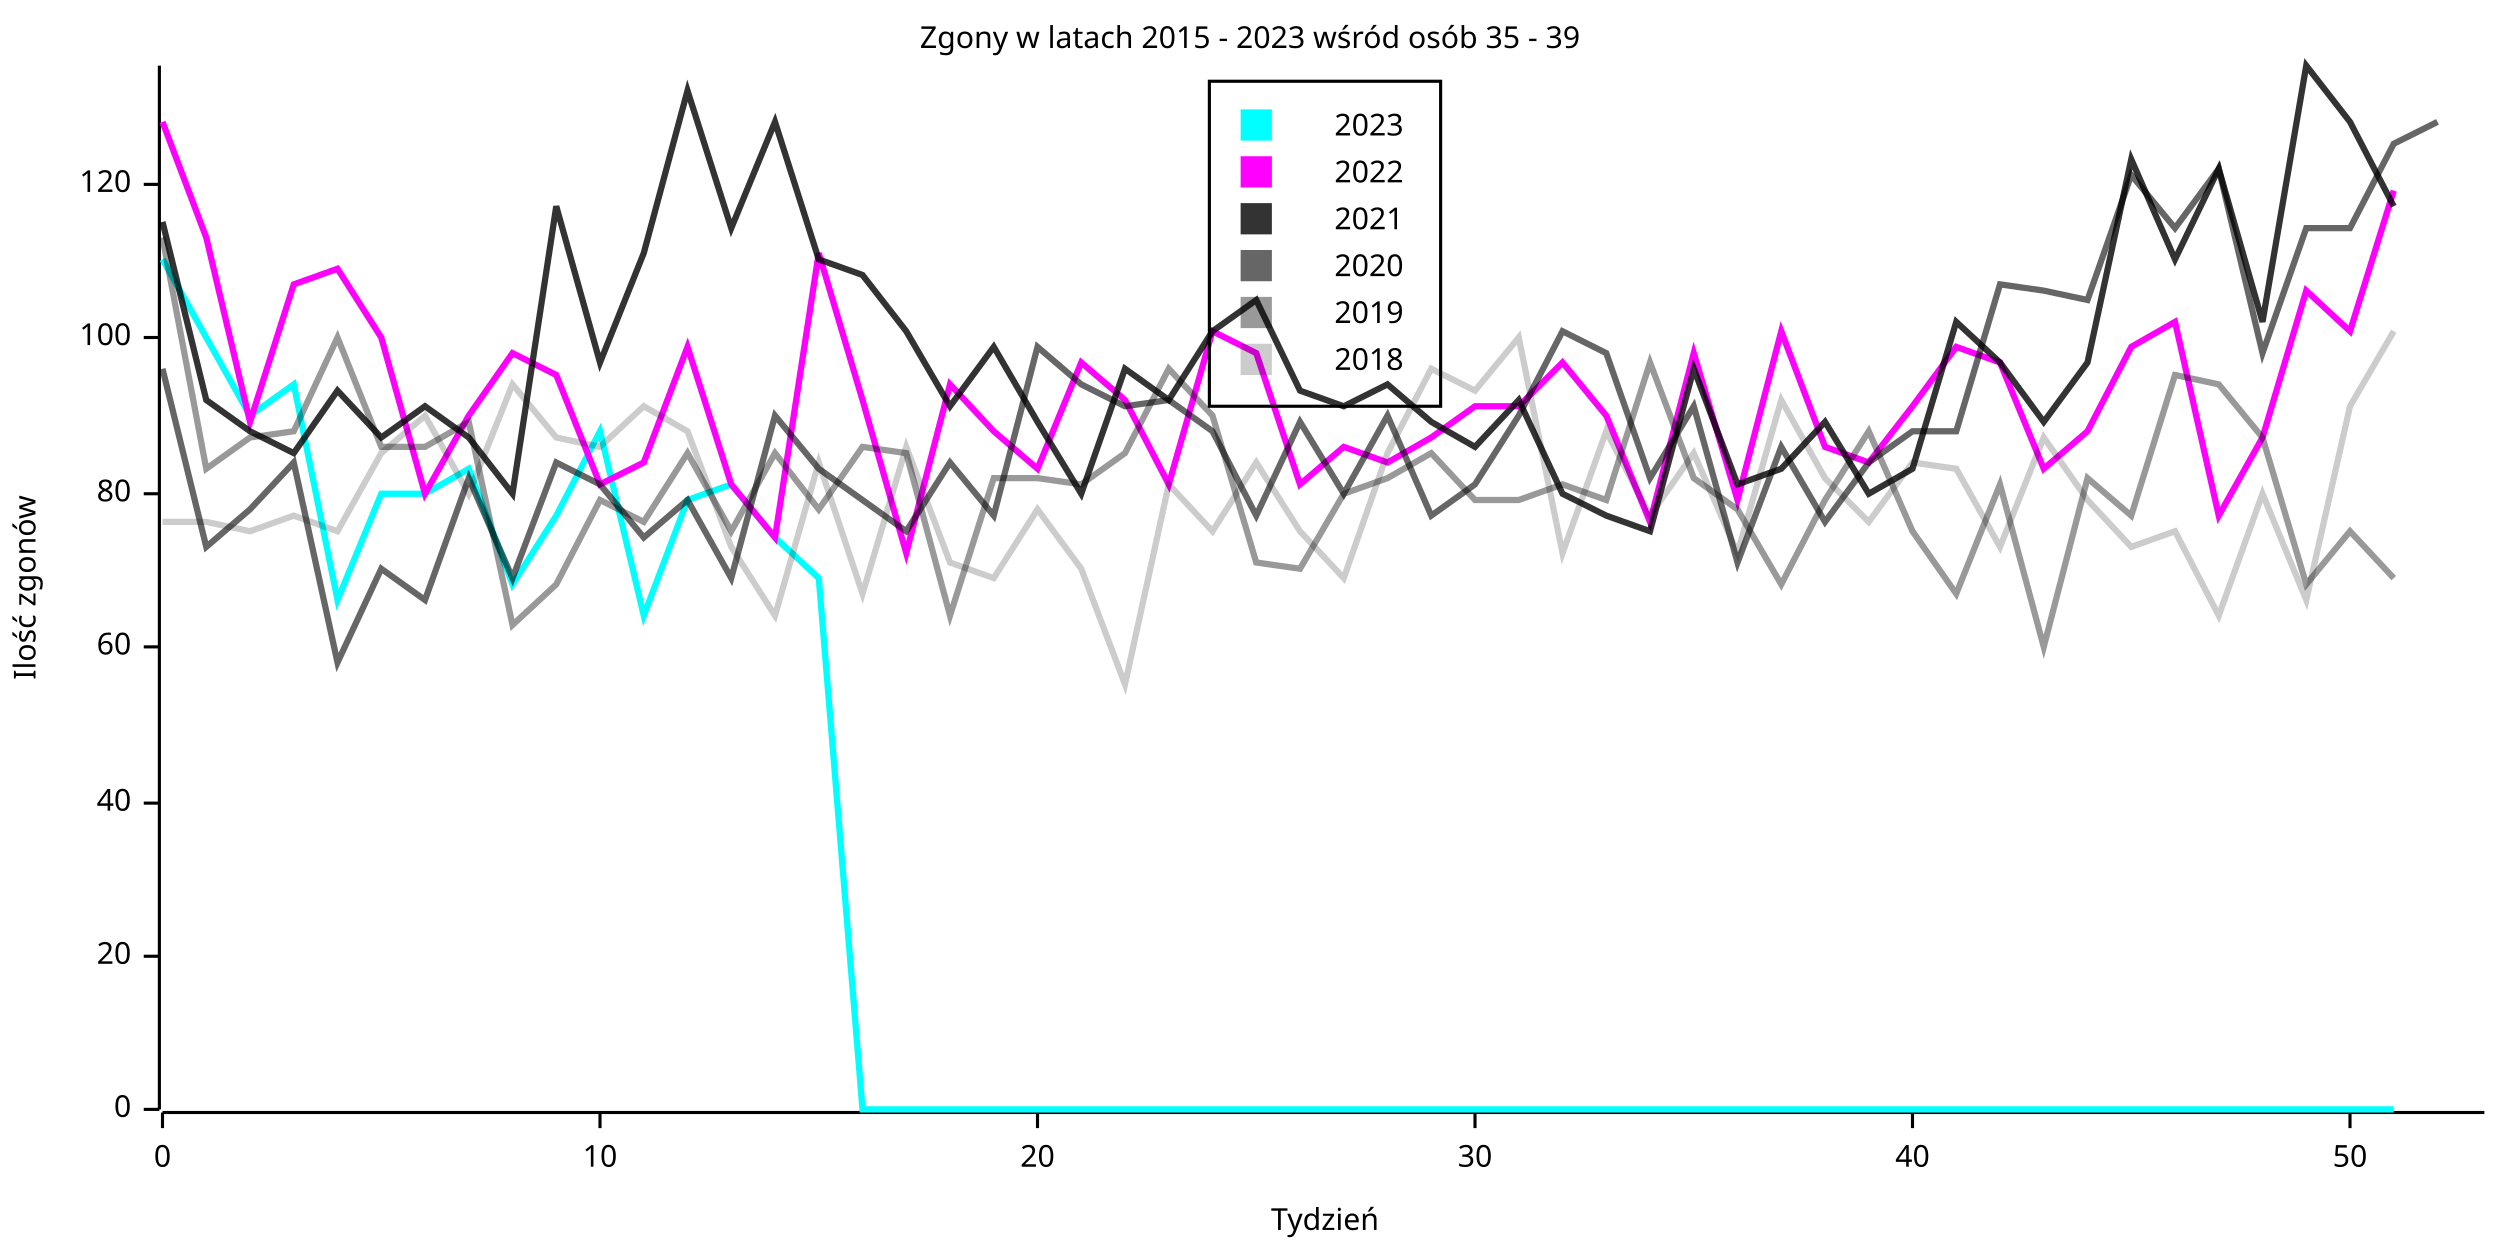
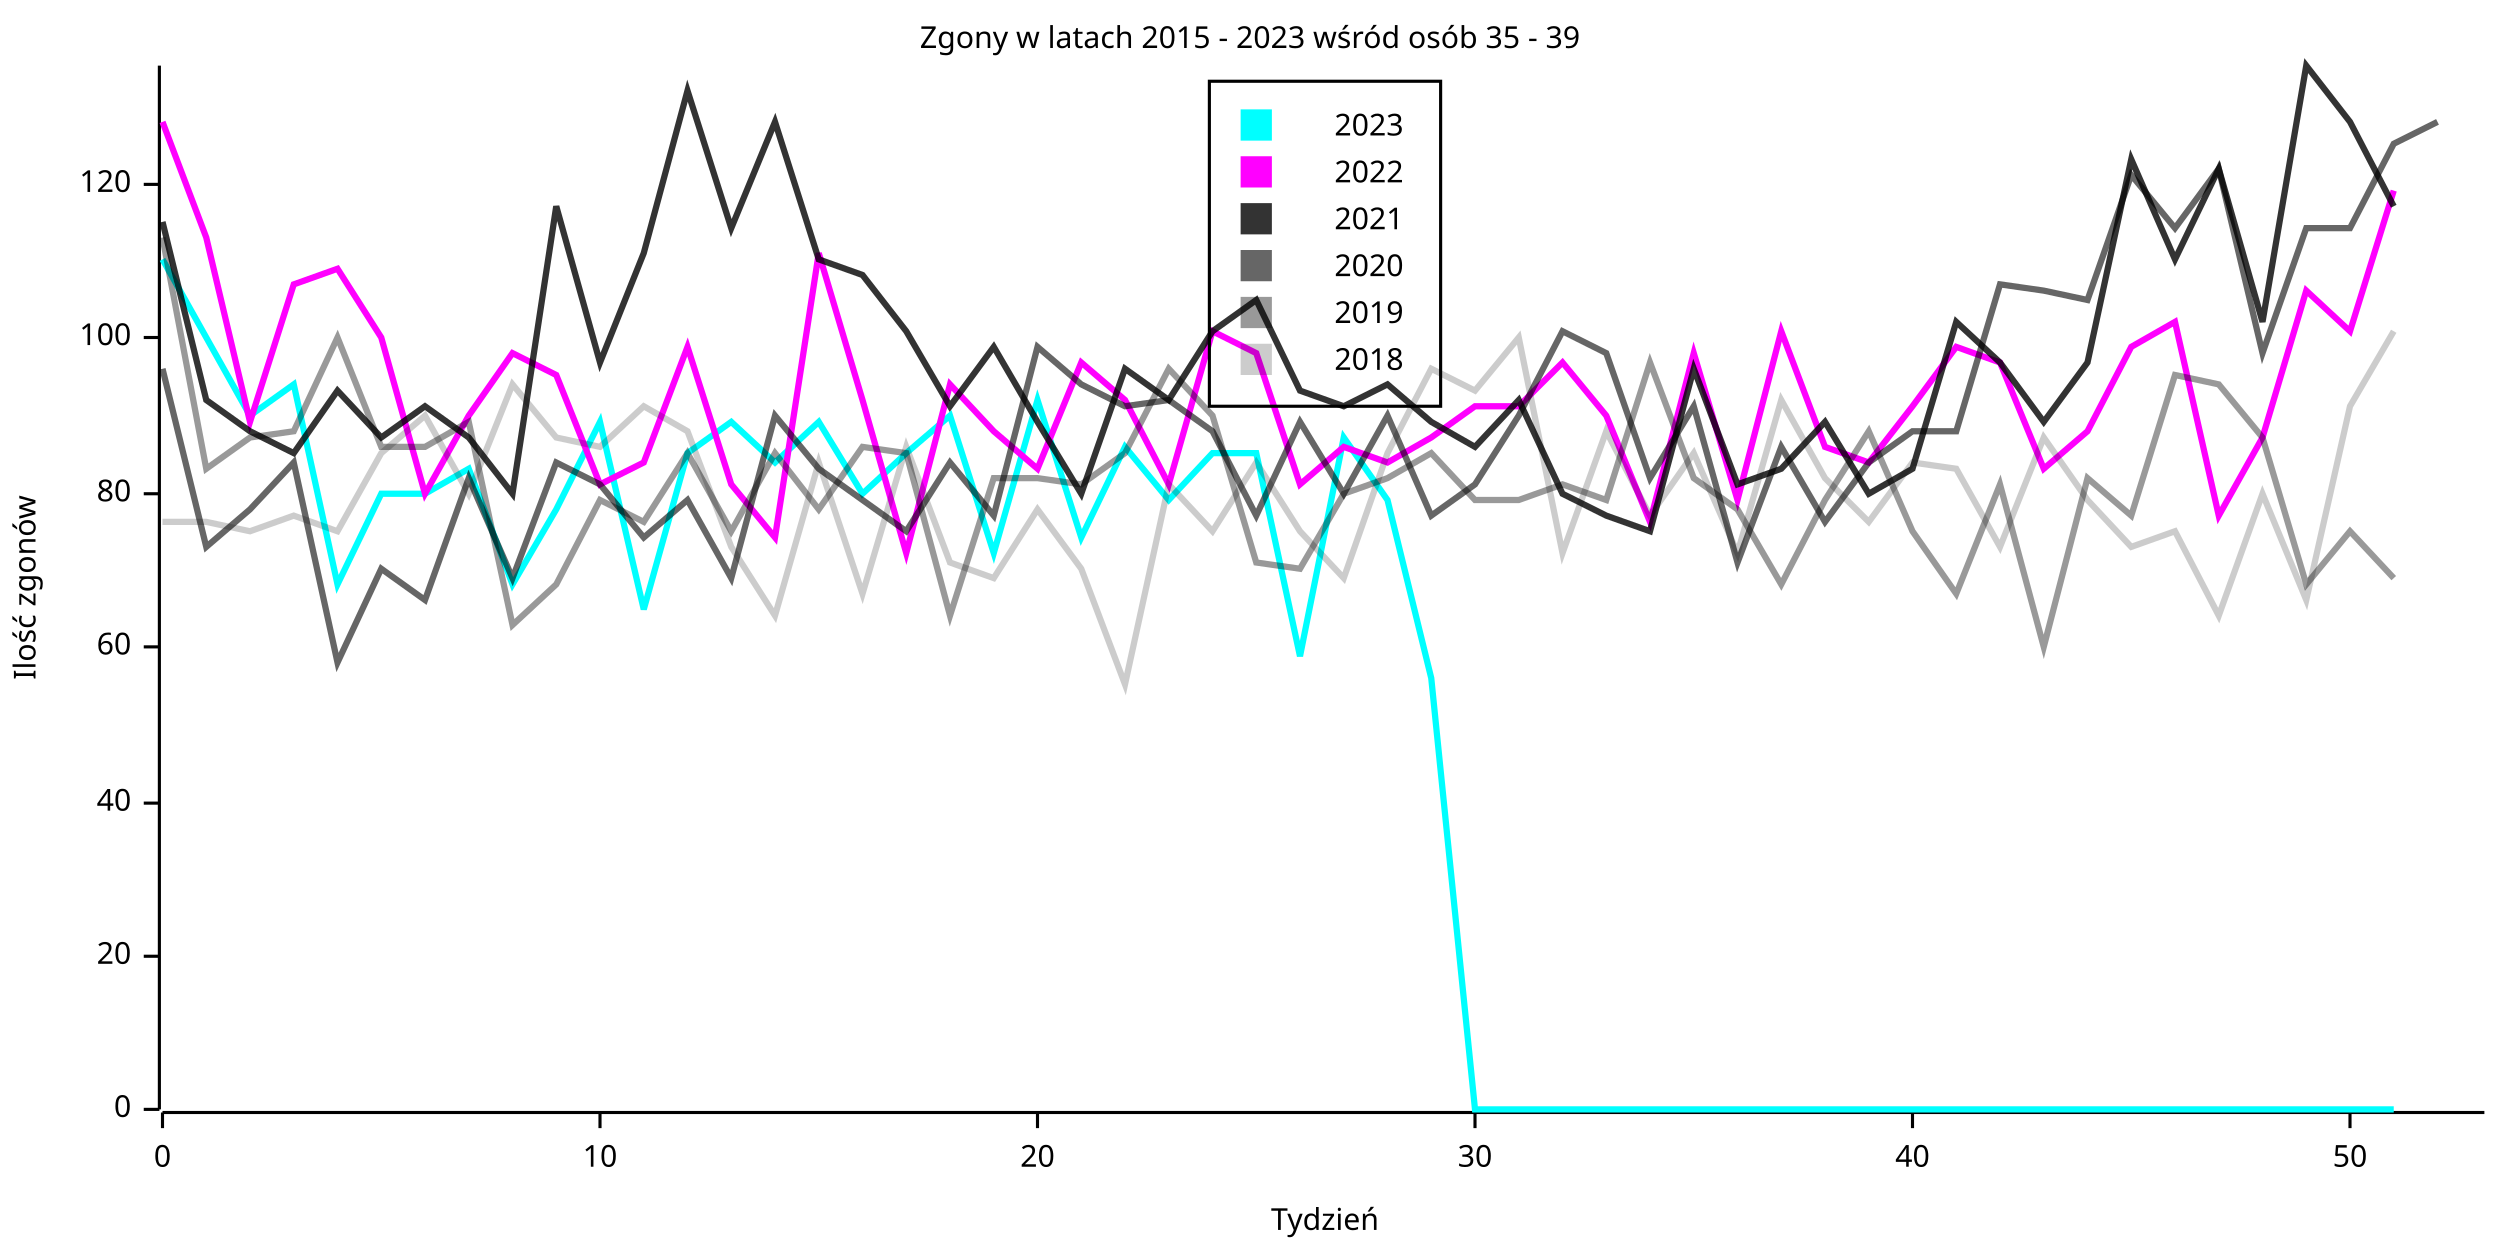
<svg xmlns="http://www.w3.org/2000/svg" width="800" height="400" viewBox="0 0 800 400">
  <rect x="0" y="0" width="800" height="400" opacity="1" fill="#FFFFFF" stroke="none" />
  <text x="400" y="8" dy="0.76em" text-anchor="middle" font-family="sans-serif" font-size="9.677" opacity="1" fill="#000000">
Zgony w latach 2015 - 2023 wśród osób 35 - 39
</text>
  <text x="4" y="188" dy="0.76em" text-anchor="middle" font-family="sans-serif" font-size="9.677" opacity="1" fill="#000000" transform="rotate(270, 4, 188)">
Ilość zgonów
</text>
  <text x="424" y="396" dy="-0.5ex" text-anchor="middle" font-family="sans-serif" font-size="9.677" opacity="1" fill="#000000">
Tydzień
</text>
  <polyline fill="none" opacity="1" stroke="#000000" stroke-width="1" points="51,21 51,355 " />
  <text x="42" y="355" dy="0.5ex" text-anchor="end" font-family="sans-serif" font-size="9.677" opacity="1" fill="#000000">
0
</text>
  <polyline fill="none" opacity="1" stroke="#000000" stroke-width="1" points="46,355 51,355 " />
  <text x="42" y="306" dy="0.5ex" text-anchor="end" font-family="sans-serif" font-size="9.677" opacity="1" fill="#000000">
20
</text>
  <polyline fill="none" opacity="1" stroke="#000000" stroke-width="1" points="46,306 51,306 " />
  <text x="42" y="257" dy="0.5ex" text-anchor="end" font-family="sans-serif" font-size="9.677" opacity="1" fill="#000000">
40
</text>
  <polyline fill="none" opacity="1" stroke="#000000" stroke-width="1" points="46,257 51,257 " />
  <text x="42" y="207" dy="0.5ex" text-anchor="end" font-family="sans-serif" font-size="9.677" opacity="1" fill="#000000">
60
</text>
  <polyline fill="none" opacity="1" stroke="#000000" stroke-width="1" points="46,207 51,207 " />
  <text x="42" y="158" dy="0.5ex" text-anchor="end" font-family="sans-serif" font-size="9.677" opacity="1" fill="#000000">
80
</text>
  <polyline fill="none" opacity="1" stroke="#000000" stroke-width="1" points="46,158 51,158 " />
  <text x="42" y="108" dy="0.5ex" text-anchor="end" font-family="sans-serif" font-size="9.677" opacity="1" fill="#000000">
100
</text>
  <polyline fill="none" opacity="1" stroke="#000000" stroke-width="1" points="46,108 51,108 " />
  <text x="42" y="59" dy="0.5ex" text-anchor="end" font-family="sans-serif" font-size="9.677" opacity="1" fill="#000000">
120
</text>
  <polyline fill="none" opacity="1" stroke="#000000" stroke-width="1" points="46,59 51,59 " />
  <polyline fill="none" opacity="1" stroke="#000000" stroke-width="1" points="52,356 795,356 " />
  <text x="52" y="366" dy="0.76em" text-anchor="middle" font-family="sans-serif" font-size="9.677" opacity="1" fill="#000000">
0
</text>
  <polyline fill="none" opacity="1" stroke="#000000" stroke-width="1" points="52,356 52,361 " />
  <text x="192" y="366" dy="0.76em" text-anchor="middle" font-family="sans-serif" font-size="9.677" opacity="1" fill="#000000">
10
</text>
  <polyline fill="none" opacity="1" stroke="#000000" stroke-width="1" points="192,356 192,361 " />
  <text x="332" y="366" dy="0.76em" text-anchor="middle" font-family="sans-serif" font-size="9.677" opacity="1" fill="#000000">
20
</text>
  <polyline fill="none" opacity="1" stroke="#000000" stroke-width="1" points="332,356 332,361 " />
  <text x="472" y="366" dy="0.76em" text-anchor="middle" font-family="sans-serif" font-size="9.677" opacity="1" fill="#000000">
30
</text>
  <polyline fill="none" opacity="1" stroke="#000000" stroke-width="1" points="472,356 472,361 " />
  <text x="612" y="366" dy="0.76em" text-anchor="middle" font-family="sans-serif" font-size="9.677" opacity="1" fill="#000000">
40
</text>
  <polyline fill="none" opacity="1" stroke="#000000" stroke-width="1" points="612,356 612,361 " />
  <text x="752" y="366" dy="0.76em" text-anchor="middle" font-family="sans-serif" font-size="9.677" opacity="1" fill="#000000">
50
</text>
  <polyline fill="none" opacity="1" stroke="#000000" stroke-width="1" points="752,356 752,361 " />
-   <polyline fill="none" opacity="1" stroke="#00FFFF" stroke-width="2" points="52,83 66,108 80,133 94,123 108,192 122,158 136,158 150,150 164,187 178,165 192,138 206,197 220,160 234,155 248,172 262,185 276,355 290,355 304,355 318,355 332,355 346,355 360,355 374,355 388,355 402,355 416,355 430,355 444,355 458,355 472,355 486,355 500,355 514,355 528,355 542,355 556,355 570,355 584,355 598,355 612,355 626,355 640,355 654,355 668,355 682,355 696,355 710,355 724,355 738,355 752,355 766,355 " />
+   <polyline fill="none" opacity="1" stroke="#00FFFF" stroke-width="2" points="52,83 66,108 80,133 94,123 108,187 122,158 136,158 150,150 164,187 178,163 192,135 206,195 220,145 234,135 248,148 262,135 276,158 290,145 304,133 318,177 332,128 346,172 360,143 374,160 388,145 402,145 416,210 430,140 444,160 458,217 472,355 486,355 500,355 514,355 528,355 542,355 556,355 570,355 584,355 598,355 612,355 626,355 640,355 654,355 668,355 682,355 696,355 710,355 724,355 738,355 752,355 766,355 " />
  <polyline fill="none" opacity="1" stroke="#FF00FF" stroke-width="2" points="52,39 66,76 80,135 94,91 108,86 122,108 136,158 150,133 164,113 178,120 192,155 206,148 220,111 234,155 248,172 262,81 276,128 290,177 304,123 318,138 332,150 346,116 360,128 374,155 388,106 402,113 416,155 430,143 444,148 458,140 472,130 486,130 500,116 514,133 528,167 542,113 556,160 570,106 584,143 598,148 612,130 626,111 640,116 654,150 668,138 682,111 696,103 710,165 724,140 738,93 752,106 766,61 " />
  <polyline fill="none" opacity="0.8" stroke="#000000" stroke-width="2" points="52,71 66,128 80,138 94,145 108,125 122,140 136,130 150,140 164,158 178,66 192,116 206,81 220,29 234,73 248,39 262,83 276,88 290,106 304,130 318,111 332,135 346,158 360,118 374,128 388,106 402,96 416,125 430,130 444,123 458,135 472,143 486,128 500,158 514,165 528,170 542,118 556,155 570,150 584,135 598,158 612,150 626,103 640,116 654,135 668,116 682,51 696,83 710,54 724,103 738,21 752,39 766,66 " />
  <polyline fill="none" opacity="0.6" stroke="#000000" stroke-width="2" points="52,118 66,175 80,163 94,148 108,212 122,182 136,192 150,153 164,185 178,148 192,155 206,172 220,160 234,185 248,133 262,150 276,160 290,170 304,148 318,165 332,111 346,123 360,130 374,128 388,138 402,165 416,135 430,158 444,133 458,165 472,155 486,133 500,106 514,113 528,153 542,130 556,180 570,143 584,167 598,148 612,138 626,138 640,91 654,93 668,96 682,56 696,73 710,54 724,113 738,73 752,73 766,46 780,39 " />
  <polyline fill="none" opacity="0.4" stroke="#000000" stroke-width="2" points="52,76 66,150 80,140 94,138 108,108 122,143 136,143 150,135 164,200 178,187 192,160 206,167 220,145 234,170 248,145 262,163 276,143 290,145 304,197 318,153 332,153 346,155 360,145 374,118 388,133 402,180 416,182 430,158 444,153 458,145 472,160 486,160 500,155 514,160 528,116 542,153 556,163 570,187 584,160 598,138 612,170 626,190 640,155 654,207 668,153 682,165 696,120 710,123 724,140 738,187 752,170 766,185 " />
  <polyline fill="none" opacity="0.2" stroke="#000000" stroke-width="2" points="52,167 66,167 80,170 94,165 108,170 122,145 136,133 150,158 164,123 178,140 192,143 206,130 220,138 234,175 248,197 262,148 276,190 290,143 304,180 318,185 332,163 346,182 360,219 374,155 388,170 402,148 416,170 430,185 444,145 458,118 472,125 486,108 500,177 514,138 528,165 542,145 556,177 570,128 584,153 598,167 612,148 626,150 640,175 654,140 668,160 682,175 696,170 710,197 724,158 738,192 752,130 766,106 " />
  <rect x="387" y="26" width="74" height="104" opacity="1" fill="none" stroke="#000000" />
  <text x="427" y="36" dy="0.76em" text-anchor="start" font-family="sans-serif" font-size="9.677" opacity="1" fill="#000000">
2023
</text>
  <text x="427" y="51" dy="0.76em" text-anchor="start" font-family="sans-serif" font-size="9.677" opacity="1" fill="#000000">
2022
</text>
  <text x="427" y="66" dy="0.76em" text-anchor="start" font-family="sans-serif" font-size="9.677" opacity="1" fill="#000000">
2021
</text>
  <text x="427" y="81" dy="0.76em" text-anchor="start" font-family="sans-serif" font-size="9.677" opacity="1" fill="#000000">
2020
</text>
  <text x="427" y="96" dy="0.76em" text-anchor="start" font-family="sans-serif" font-size="9.677" opacity="1" fill="#000000">
2019
</text>
  <text x="427" y="111" dy="0.76em" text-anchor="start" font-family="sans-serif" font-size="9.677" opacity="1" fill="#000000">
2018
</text>
  <rect x="397" y="35" width="10" height="10" opacity="1" fill="#00FFFF" stroke="none" />
  <rect x="397" y="50" width="10" height="10" opacity="1" fill="#FF00FF" stroke="none" />
  <rect x="397" y="65" width="10" height="10" opacity="0.8" fill="#000000" stroke="none" />
  <rect x="397" y="80" width="10" height="10" opacity="0.6" fill="#000000" stroke="none" />
  <rect x="397" y="95" width="10" height="10" opacity="0.4" fill="#000000" stroke="none" />
  <rect x="397" y="110" width="10" height="10" opacity="0.2" fill="#000000" stroke="none" />
</svg>
